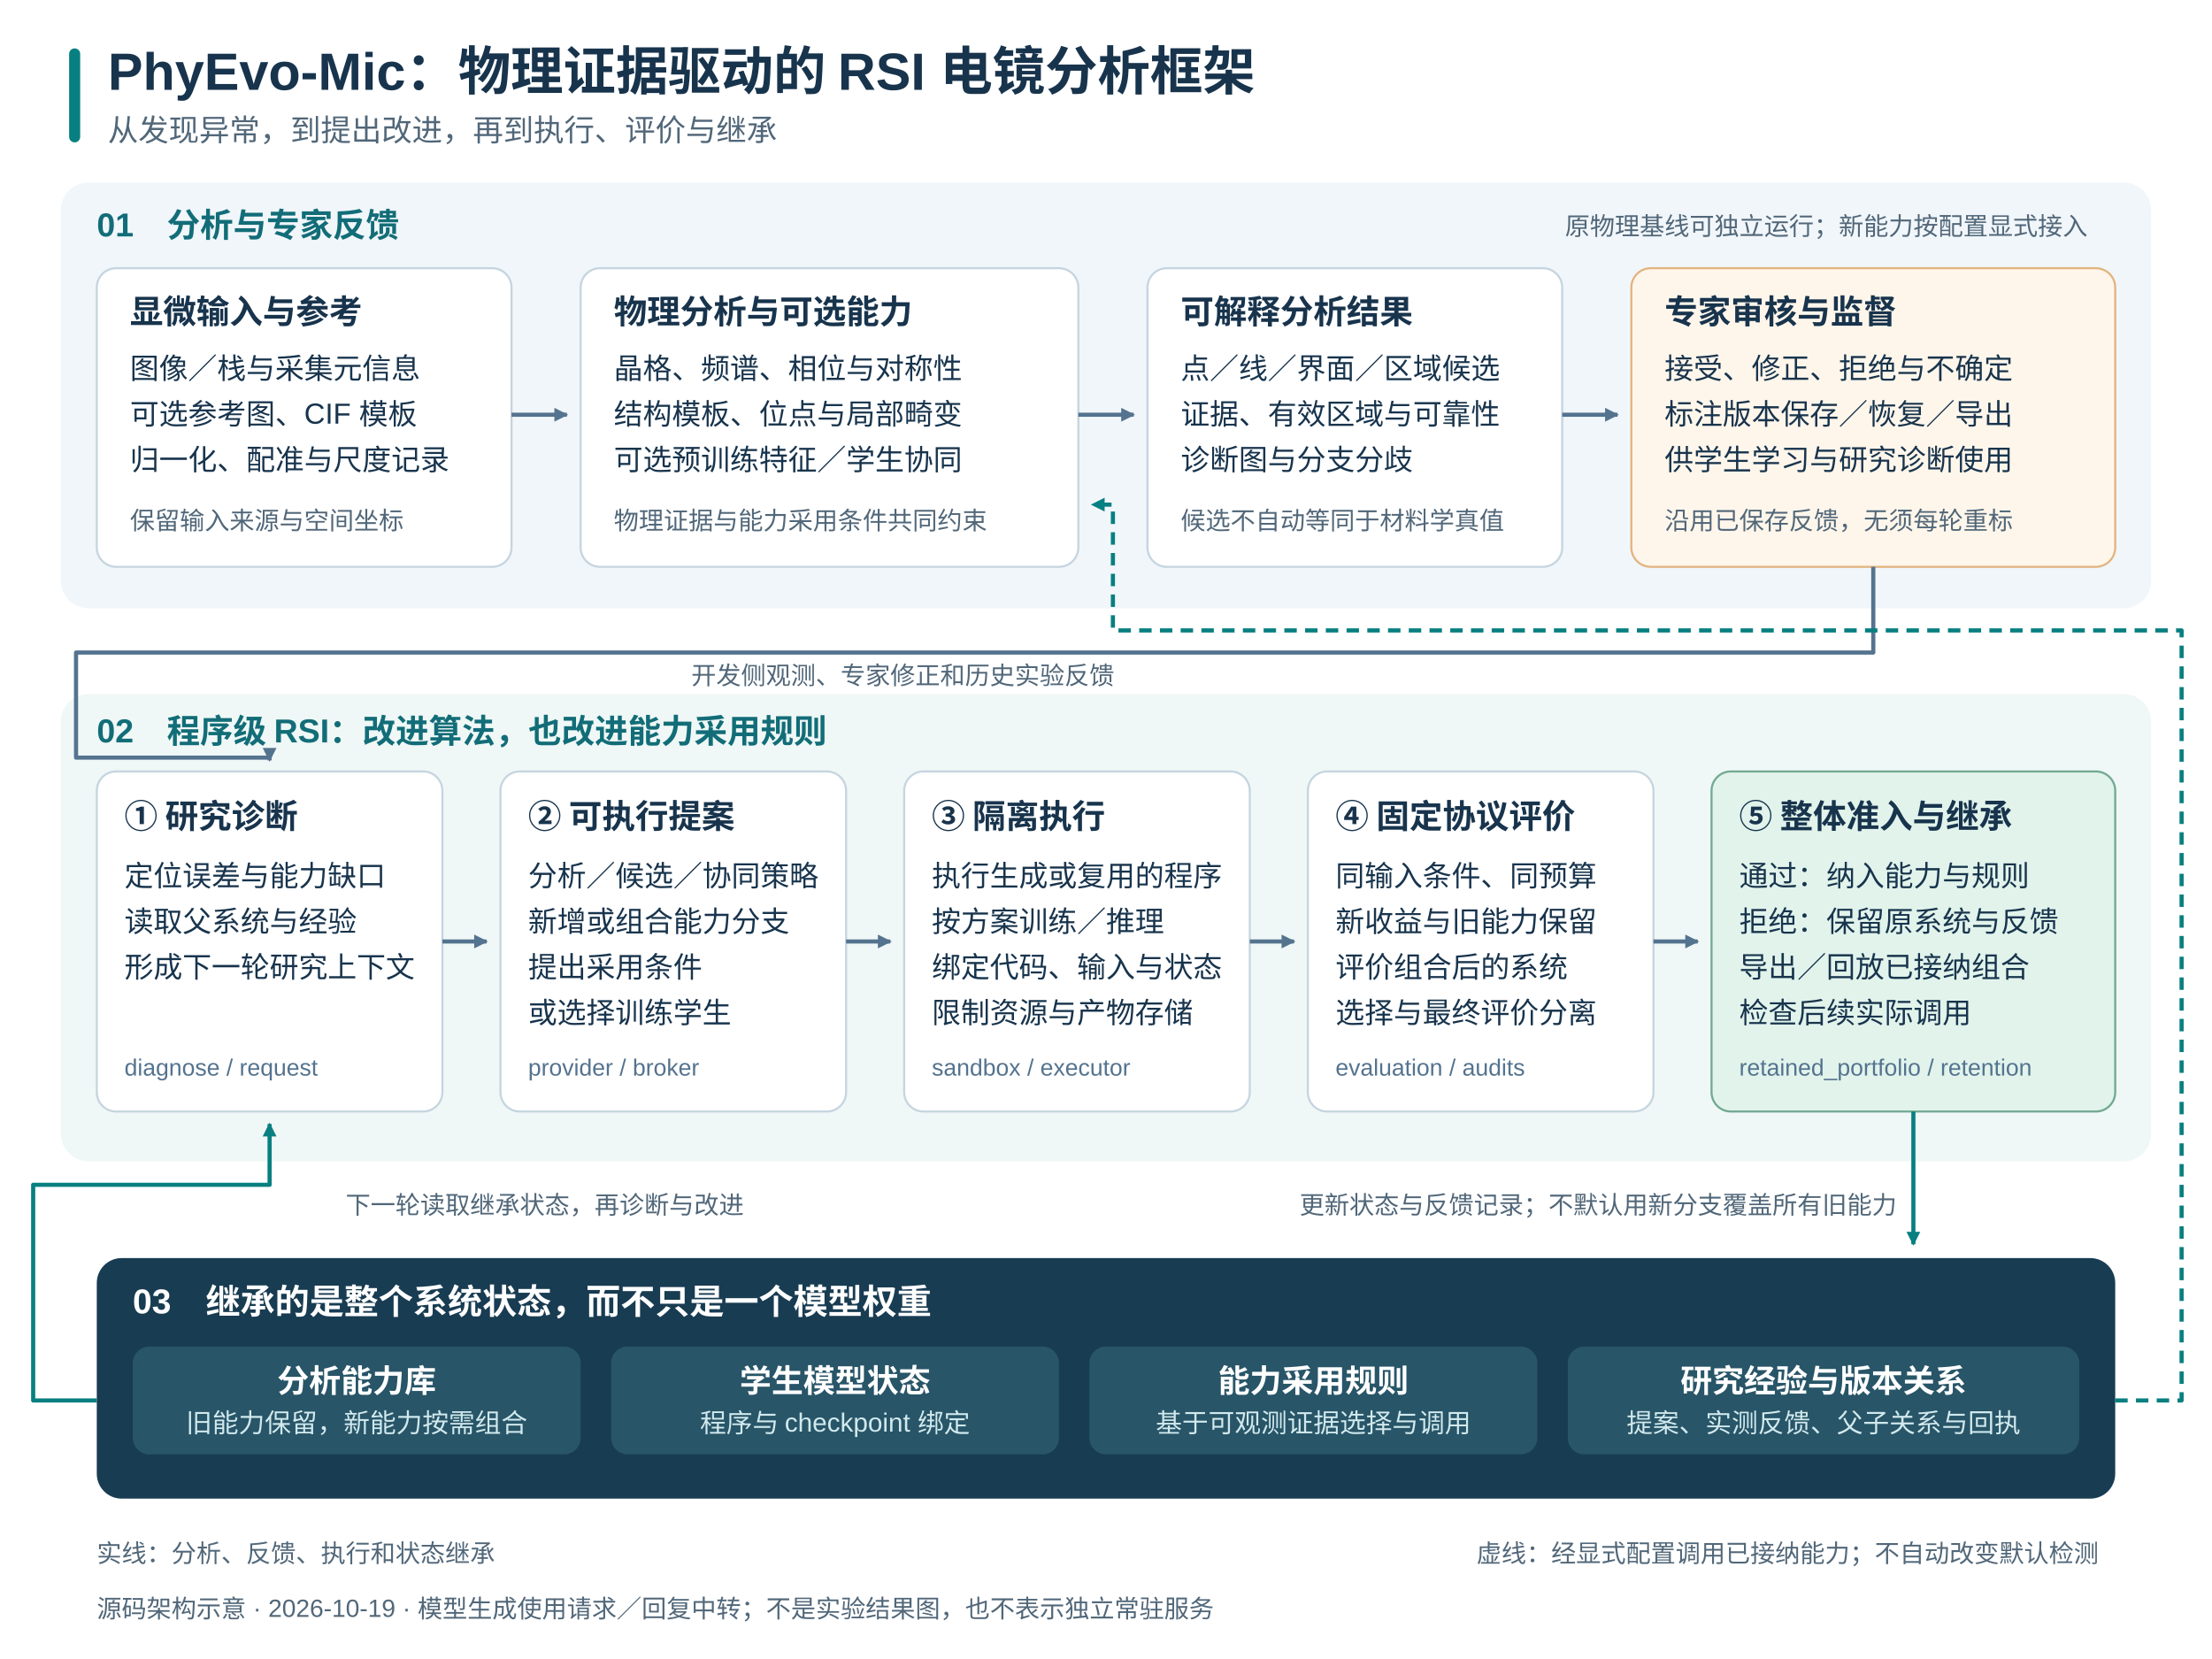
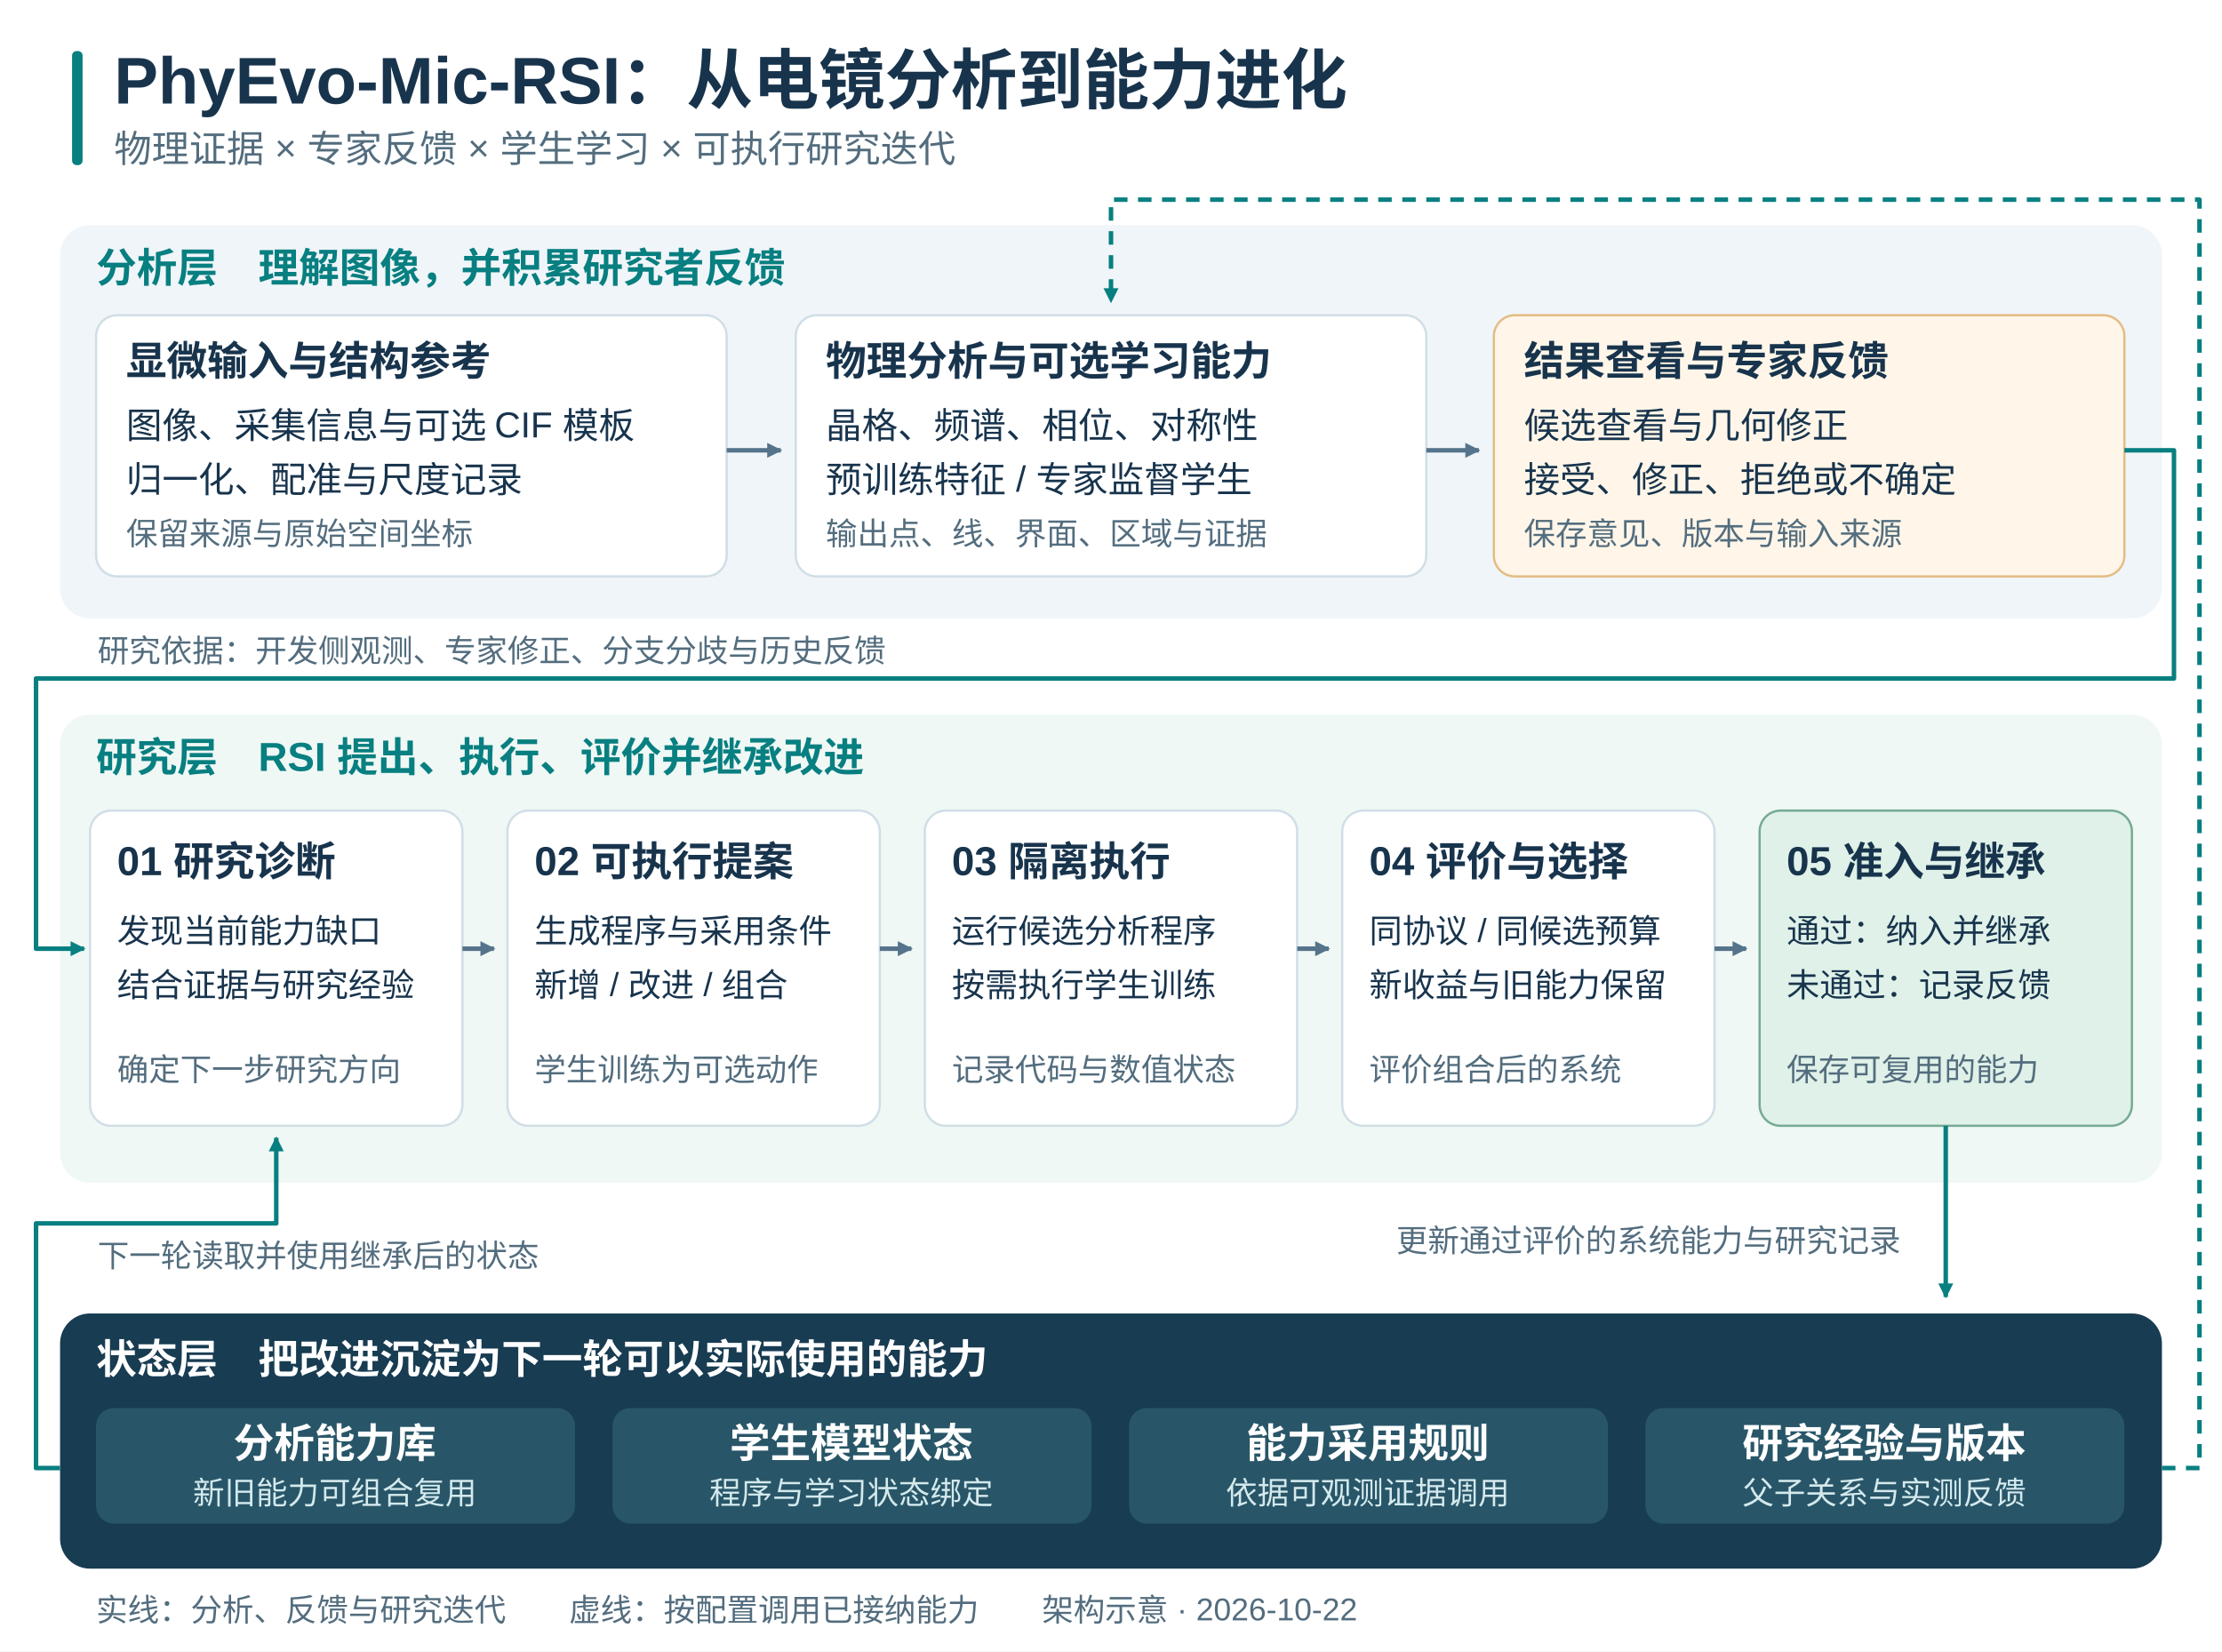
- <svg xmlns="http://www.w3.org/2000/svg" width="1600" height="1200" viewBox="0 0 1600 1200" role="img" aria-labelledby="title desc">
+ <svg xmlns="http://www.w3.org/2000/svg" width="1480" height="1100" viewBox="0 0 1480 1100" role="img" aria-labelledby="title desc">
  <defs>
-     <marker id="arrow" markerWidth="10" markerHeight="10" refX="9" refY="5" orient="auto-start-reverse" markerUnits="userSpaceOnUse">
-       <path d="M0 0 L10 5 L0 10Z" fill="#54738f" />
+     <marker id="arrow" markerWidth="10" markerHeight="10" refX="9" refY="5" orient="auto" markerUnits="userSpaceOnUse">
+       <path d="M0 0 L10 5 L0 10Z" fill="#55748b" />
    </marker>
-     <marker id="teal-arrow" markerWidth="10" markerHeight="10" refX="9" refY="5" orient="auto" markerUnits="userSpaceOnUse">
+     <marker id="loop-arrow" markerWidth="10" markerHeight="10" refX="9" refY="5" orient="auto" markerUnits="userSpaceOnUse">
      <path d="M0 0 L10 5 L0 10Z" fill="#087f80" />
    </marker>
    <style>
      text{font-family:Arial,"Noto Sans CJK SC","Microsoft YaHei",sans-serif;fill:#18344d}
-       .title{font-size:38px;font-weight:700}
-       .subtitle{font-size:22px;fill:#516779}
-       .lane{font-size:24px;font-weight:700;fill:#126d78}
-       .head{font-size:24px;font-weight:700}
-       .body{font-size:21px}
-       .small{font-size:18px;fill:#516779}
-       .mono{font-family:Arial,sans-serif;font-size:17px;fill:#54738f}
-       .flow{fill:none;stroke:#54738f;stroke-width:3;marker-end:url(#arrow);stroke-linejoin:round}
-       .loop{fill:none;stroke:#087f80;stroke-width:3;marker-end:url(#teal-arrow);stroke-linejoin:round}
-       .dash{stroke-dasharray:9 6}
-       .card{fill:white;stroke:#c5d5e0;stroke-width:1.5}
+       .title{font-size:44px;font-weight:700}
+       .subtitle{font-size:25px;fill:#536d7e}
+       .lane{font-size:27px;font-weight:700;fill:#087f80}
+       .head{font-size:27px;font-weight:700}
+       .body{font-size:24px}
+       .step{font-size:22px}
+       .note{font-size:21px;fill:#536d7e}
+       .card{fill:#fff;stroke:#d0dee6;stroke-width:1.5}
+       .flow{fill:none;stroke:#55748b;stroke-width:3;marker-end:url(#arrow);stroke-linejoin:round}
+       .loop{fill:none;stroke:#087f80;stroke-width:3;marker-end:url(#loop-arrow);stroke-linejoin:round}
+       .dash{stroke-dasharray:9 7}
+       .white{fill:#fff}
+       .light{fill:#d4e9ed}
    </style>
  </defs>
-   <rect width="1600" height="1200" fill="#ffffff" />
-   <rect x="50" y="35" width="8" height="68" rx="4" fill="#087f80" />
-   <text x="78" y="65" class="title">PhyEvo-Mic：物理证据驱动的 RSI 电镜分析框架</text>
-   <text x="78" y="102" class="subtitle">从发现异常，到提出改进，再到执行、评价与继承</text>
-   <rect x="44" y="132" width="1512" height="308" rx="20" fill="#f1f6fa" />
-   <text x="70" y="171" class="lane">01　分析与专家反馈</text>
-   <text x="1510" y="170" text-anchor="end" class="small">原物理基线可独立运行；新能力按配置显式接入</text>
-   <rect x="70" y="194" width="300" height="216" rx="14" class="card" />
-   <text x="94" y="234" class="head">显微输入与参考</text>
-   <text x="94" y="274" class="body">图像／栈与采集元信息</text>
-   <text x="94" y="307" class="body">可选参考图、CIF 模板</text>
-   <text x="94" y="340" class="body">归一化、配准与尺度记录</text>
-   <text x="94" y="383" class="small">保留输入来源与空间坐标</text>
-   <path d="M370 300 H410" class="flow" />
-   <rect x="420" y="194" width="360" height="216" rx="14" class="card" />
-   <text x="444" y="234" class="head">物理分析与可选能力</text>
-   <text x="444" y="274" class="body">晶格、频谱、相位与对称性</text>
-   <text x="444" y="307" class="body">结构模板、位点与局部畸变</text>
-   <text x="444" y="340" class="body">可选预训练特征／学生协同</text>
-   <text x="444" y="383" class="small">物理证据与能力采用条件共同约束</text>
-   <path d="M780 300 H820" class="flow" />
-   <rect x="830" y="194" width="300" height="216" rx="14" class="card" />
-   <text x="854" y="234" class="head">可解释分析结果</text>
-   <text x="854" y="274" class="body">点／线／界面／区域候选</text>
-   <text x="854" y="307" class="body">证据、有效区域与可靠性</text>
-   <text x="854" y="340" class="body">诊断图与分支分歧</text>
-   <text x="854" y="383" class="small">候选不自动等同于材料学真值</text>
-   <path d="M1130 300 H1170" class="flow" />
-   <rect x="1180" y="194" width="350" height="216" rx="14" fill="#fff6eb" stroke="#e2b480" stroke-width="1.5" />
-   <text x="1204" y="234" class="head">专家审核与监督</text>
-   <text x="1204" y="274" class="body">接受、修正、拒绝与不确定</text>
-   <text x="1204" y="307" class="body">标注版本保存／恢复／导出</text>
-   <text x="1204" y="340" class="body">供学生学习与研究诊断使用</text>
-   <text x="1204" y="383" class="small">沿用已保存反馈，无须每轮重标</text>
-   <text x="500" y="495" class="small">开发侧观测、专家修正和历史实验反馈</text>
-   <rect x="44" y="502" width="1512" height="338" rx="20" fill="#eff8f6" />
-   <path d="M1355 410 V472 H55 V548 H195 V550" class="flow" />
-   <text x="70" y="537" class="lane">02　程序级 RSI：改进算法，也改进能力采用规则</text>
-   <rect x="70" y="558" width="250" height="246" rx="14" class="card" />
-   <text x="90" y="599" class="head">① 研究诊断</text>
-   <text x="90" y="641" class="body">定位误差与能力缺口</text>
-   <text x="90" y="674" class="body">读取父系统与经验</text>
-   <text x="90" y="707" class="body">形成下一轮研究上下文</text>
-   <text x="90" y="778" class="mono">diagnose / request</text>
-   <path d="M320 681 H352" class="flow" />
-   <rect x="362" y="558" width="250" height="246" rx="14" class="card" />
-   <text x="382" y="599" class="head">② 可执行提案</text>
-   <text x="382" y="641" class="body">分析／候选／协同策略</text>
-   <text x="382" y="674" class="body">新增或组合能力分支</text>
-   <text x="382" y="707" class="body">提出采用条件</text>
-   <text x="382" y="740" class="body">或选择训练学生</text>
-   <text x="382" y="778" class="mono">provider / broker</text>
-   <path d="M612 681 H644" class="flow" />
-   <rect x="654" y="558" width="250" height="246" rx="14" class="card" />
-   <text x="674" y="599" class="head">③ 隔离执行</text>
-   <text x="674" y="641" class="body">执行生成或复用的程序</text>
-   <text x="674" y="674" class="body">按方案训练／推理</text>
-   <text x="674" y="707" class="body">绑定代码、输入与状态</text>
-   <text x="674" y="740" class="body">限制资源与产物存储</text>
-   <text x="674" y="778" class="mono">sandbox / executor</text>
-   <path d="M904 681 H936" class="flow" />
-   <rect x="946" y="558" width="250" height="246" rx="14" class="card" />
-   <text x="966" y="599" class="head">④ 固定协议评价</text>
-   <text x="966" y="641" class="body">同输入条件、同预算</text>
-   <text x="966" y="674" class="body">新收益与旧能力保留</text>
-   <text x="966" y="707" class="body">评价组合后的系统</text>
-   <text x="966" y="740" class="body">选择与最终评价分离</text>
-   <text x="966" y="778" class="mono">evaluation / audits</text>
-   <path d="M1196 681 H1228" class="flow" />
-   <rect x="1238" y="558" width="292" height="246" rx="14" fill="#e1f3eb" stroke="#72a992" stroke-width="1.5" />
-   <text x="1258" y="599" class="head">⑤ 整体准入与继承</text>
-   <text x="1258" y="641" class="body">通过：纳入能力与规则</text>
-   <text x="1258" y="674" class="body">拒绝：保留原系统与反馈</text>
-   <text x="1258" y="707" class="body">导出／回放已接纳组合</text>
-   <text x="1258" y="740" class="body">检查后续实际调用</text>
-   <text x="1258" y="778" class="mono">retained_portfolio / retention</text>
-   <path d="M1384 804 V900" class="loop" />
-   <text x="940" y="878" class="small">更新状态与反馈记录；不默认用新分支覆盖所有旧能力</text>
-   <rect x="70" y="910" width="1460" height="174" rx="18" fill="#183c52" />
-   <text x="96" y="950" font-size="25" font-weight="700" style="fill:white">03　继承的是整个系统状态，而不只是一个模型权重</text>
-   <rect x="96" y="974" width="324" height="78" rx="12" fill="#285568" />
-   <rect x="442" y="974" width="324" height="78" rx="12" fill="#285568" />
-   <rect x="788" y="974" width="324" height="78" rx="12" fill="#285568" />
-   <rect x="1134" y="974" width="370" height="78" rx="12" fill="#285568" />
-   <text x="258" y="1007" text-anchor="middle" font-size="23" font-weight="700" style="fill:white">分析能力库</text>
-   <text x="258" y="1036" text-anchor="middle" font-size="19" style="fill:#d1e9ed">旧能力保留，新能力按需组合</text>
-   <text x="604" y="1007" text-anchor="middle" font-size="23" font-weight="700" style="fill:white">学生模型状态</text>
-   <text x="604" y="1036" text-anchor="middle" font-size="19" style="fill:#d1e9ed">程序与 checkpoint 绑定</text>
-   <text x="950" y="1007" text-anchor="middle" font-size="23" font-weight="700" style="fill:white">能力采用规则</text>
-   <text x="950" y="1036" text-anchor="middle" font-size="19" style="fill:#d1e9ed">基于可观测证据选择与调用</text>
-   <text x="1319" y="1007" text-anchor="middle" font-size="23" font-weight="700" style="fill:white">研究经验与版本关系</text>
-   <text x="1319" y="1036" text-anchor="middle" font-size="19" style="fill:#d1e9ed">提案、实测反馈、父子关系与回执</text>
-   <path d="M70 1013 H24 V857 H195 V813" class="loop" />
-   <text x="250" y="878" class="small">下一轮读取继承状态，再诊断与改进</text>
-   <path d="M1530 1013 H1578 V456 H805 V365 H790" class="loop dash" />
-   <text x="1518" y="1130" text-anchor="end" class="small">虚线：经显式配置调用已接纳能力；不自动改变默认检测</text>
-   <text x="70" y="1130" class="small">实线：分析、反馈、执行和状态继承</text>
-   <text x="70" y="1170" class="small">源码架构示意 · 2026-10-19 · 模型生成使用请求／回复中转；不是实验结果图，也不表示独立常驻服务</text>
+   <rect width="1480" height="1100" fill="#fff" />
+   <rect x="48" y="34" width="7" height="76" rx="3" fill="#087f80" />
+   <text x="76" y="69" class="title">PhyEvo-Mic-RSI：从电镜分析到能力进化</text>
+   <text x="76" y="108" class="subtitle">物理证据 × 专家反馈 × 学生学习 × 可执行研究迭代</text>
+   <rect x="40" y="150" width="1400" height="262" rx="20" fill="#f0f5f9" />
+   <text x="64" y="188" class="lane">分析层　理解图像，并积累研究者反馈</text>
+   <rect x="64" y="210" width="420" height="174" rx="14" class="card" />
+   <text x="84" y="250" class="head">显微输入与结构参考</text>
+   <text x="84" y="292" class="body">图像、采集信息与可选 CIF 模板</text>
+   <text x="84" y="328" class="body">归一化、配准与尺度记录</text>
+   <text x="84" y="363" class="note">保留来源与原始空间坐标</text>
+   <path d="M484 300 H520" class="flow" />
+   <rect x="530" y="210" width="420" height="174" rx="14" class="card" />
+   <text x="550" y="250" class="head">物理分析与可选学习能力</text>
+   <text x="550" y="292" class="body">晶格、频谱、相位、对称性</text>
+   <text x="550" y="328" class="body">预训练特征 / 专家监督学生</text>
+   <text x="550" y="363" class="note">输出点、线、界面、区域与证据</text>
+   <path d="M950 300 H985" class="flow" />
+   <rect x="995" y="210" width="420" height="174" rx="14" fill="#fff6e9" stroke="#e4bc84" stroke-width="1.5" />
+   <text x="1015" y="250" class="head">结果查看与专家反馈</text>
+   <text x="1015" y="292" class="body">候选查看与几何修正</text>
+   <text x="1015" y="328" class="body">接受、修正、拒绝或不确定</text>
+   <text x="1015" y="363" class="note">保存意见、版本与输入来源</text>
+   <text x="65" y="441" class="note">研究依据：开发侧观测、专家修正、分支分歧与历史反馈</text>
+   <rect x="40" y="476" width="1400" height="312" rx="20" fill="#eff8f5" />
+   <text x="64" y="514" class="lane">研究层　RSI 提出、执行、评价并继承改进</text>
+   <rect x="60" y="540" width="248" height="210" rx="14" class="card" />
+   <text x="78" y="583" class="head">01 研究诊断</text>
+   <text x="78" y="628" class="step">发现当前能力缺口</text>
+   <text x="78" y="664" class="step">结合证据与研究经验</text>
+   <text x="78" y="720" class="note">确定下一步研究方向</text>
+   <path d="M308 632 H329" class="flow" />
+   <rect x="338" y="540" width="248" height="210" rx="14" class="card" />
+   <text x="356" y="583" class="head">02 可执行提案</text>
+   <text x="356" y="628" class="step">生成程序与采用条件</text>
+   <text x="356" y="664" class="step">新增 / 改进 / 组合</text>
+   <text x="356" y="720" class="note">学生训练为可选动作</text>
+   <path d="M586 632 H607" class="flow" />
+   <rect x="616" y="540" width="248" height="210" rx="14" class="card" />
+   <text x="634" y="583" class="head">03 隔离执行</text>
+   <text x="634" y="628" class="step">运行候选分析程序</text>
+   <text x="634" y="664" class="step">按需执行学生训练</text>
+   <text x="634" y="720" class="note">记录代码与数值状态</text>
+   <path d="M864 632 H885" class="flow" />
+   <rect x="894" y="540" width="248" height="210" rx="14" class="card" />
+   <text x="912" y="583" class="head">04 评价与选择</text>
+   <text x="912" y="628" class="step">同协议 / 同候选预算</text>
+   <text x="912" y="664" class="step">新收益与旧能力保留</text>
+   <text x="912" y="720" class="note">评价组合后的系统</text>
+   <path d="M1142 632 H1163" class="flow" />
+   <rect x="1172" y="540" width="248" height="210" rx="14" fill="#dff1e8" stroke="#76aa93" stroke-width="1.5" />
+   <text x="1190" y="583" class="head">05 准入与继承</text>
+   <text x="1190" y="628" class="step">通过：纳入并继承</text>
+   <text x="1190" y="664" class="step">未通过：记录反馈</text>
+   <text x="1190" y="720" class="note">保存可复用的能力</text>
+   <path d="M1415 300 H1448 V452 H24 V632 H56" class="loop" />
+   <path d="M1296 750 V864" class="loop" />
+   <text x="930" y="834" class="note">更新通过评价的系统能力与研究记录</text>
+   <rect x="40" y="875" width="1400" height="170" rx="20" fill="#183c52" />
+   <text x="64" y="915" class="lane white">状态层　把改进沉淀为下一轮可以实际使用的能力</text>
+   <rect x="64" y="938" width="319" height="77" rx="12" fill="#285668" />
+   <rect x="408" y="938" width="319" height="77" rx="12" fill="#285668" />
+   <rect x="752" y="938" width="319" height="77" rx="12" fill="#285668" />
+   <rect x="1096" y="938" width="319" height="77" rx="12" fill="#285668" />
+   <text x="223" y="971" text-anchor="middle" class="head white">分析能力库</text>
+   <text x="223" y="1002" text-anchor="middle" class="note light">新旧能力可组合复用</text>
+   <text x="567" y="971" text-anchor="middle" class="head white">学生模型状态</text>
+   <text x="567" y="1002" text-anchor="middle" class="note light">程序与学习状态绑定</text>
+   <text x="911" y="971" text-anchor="middle" class="head white">能力采用规则</text>
+   <text x="911" y="1002" text-anchor="middle" class="note light">依据可观测证据调用</text>
+   <text x="1255" y="971" text-anchor="middle" class="head white">研究经验与版本</text>
+   <text x="1255" y="1002" text-anchor="middle" class="note light">父子关系与实测反馈</text>
+   <path d="M40 978 H24 V815 H184 V758" class="loop" />
+   <text x="65" y="844" class="note">下一轮读取并使用继承后的状态</text>
+   <path d="M1440 978 H1465 V133 H740 V201" class="loop dash" />
+   <text x="64" y="1080" class="note">实线：分析、反馈与研究迭代　　虚线：按配置调用已接纳能力　　架构示意 · 2026-10-22</text>
</svg>
